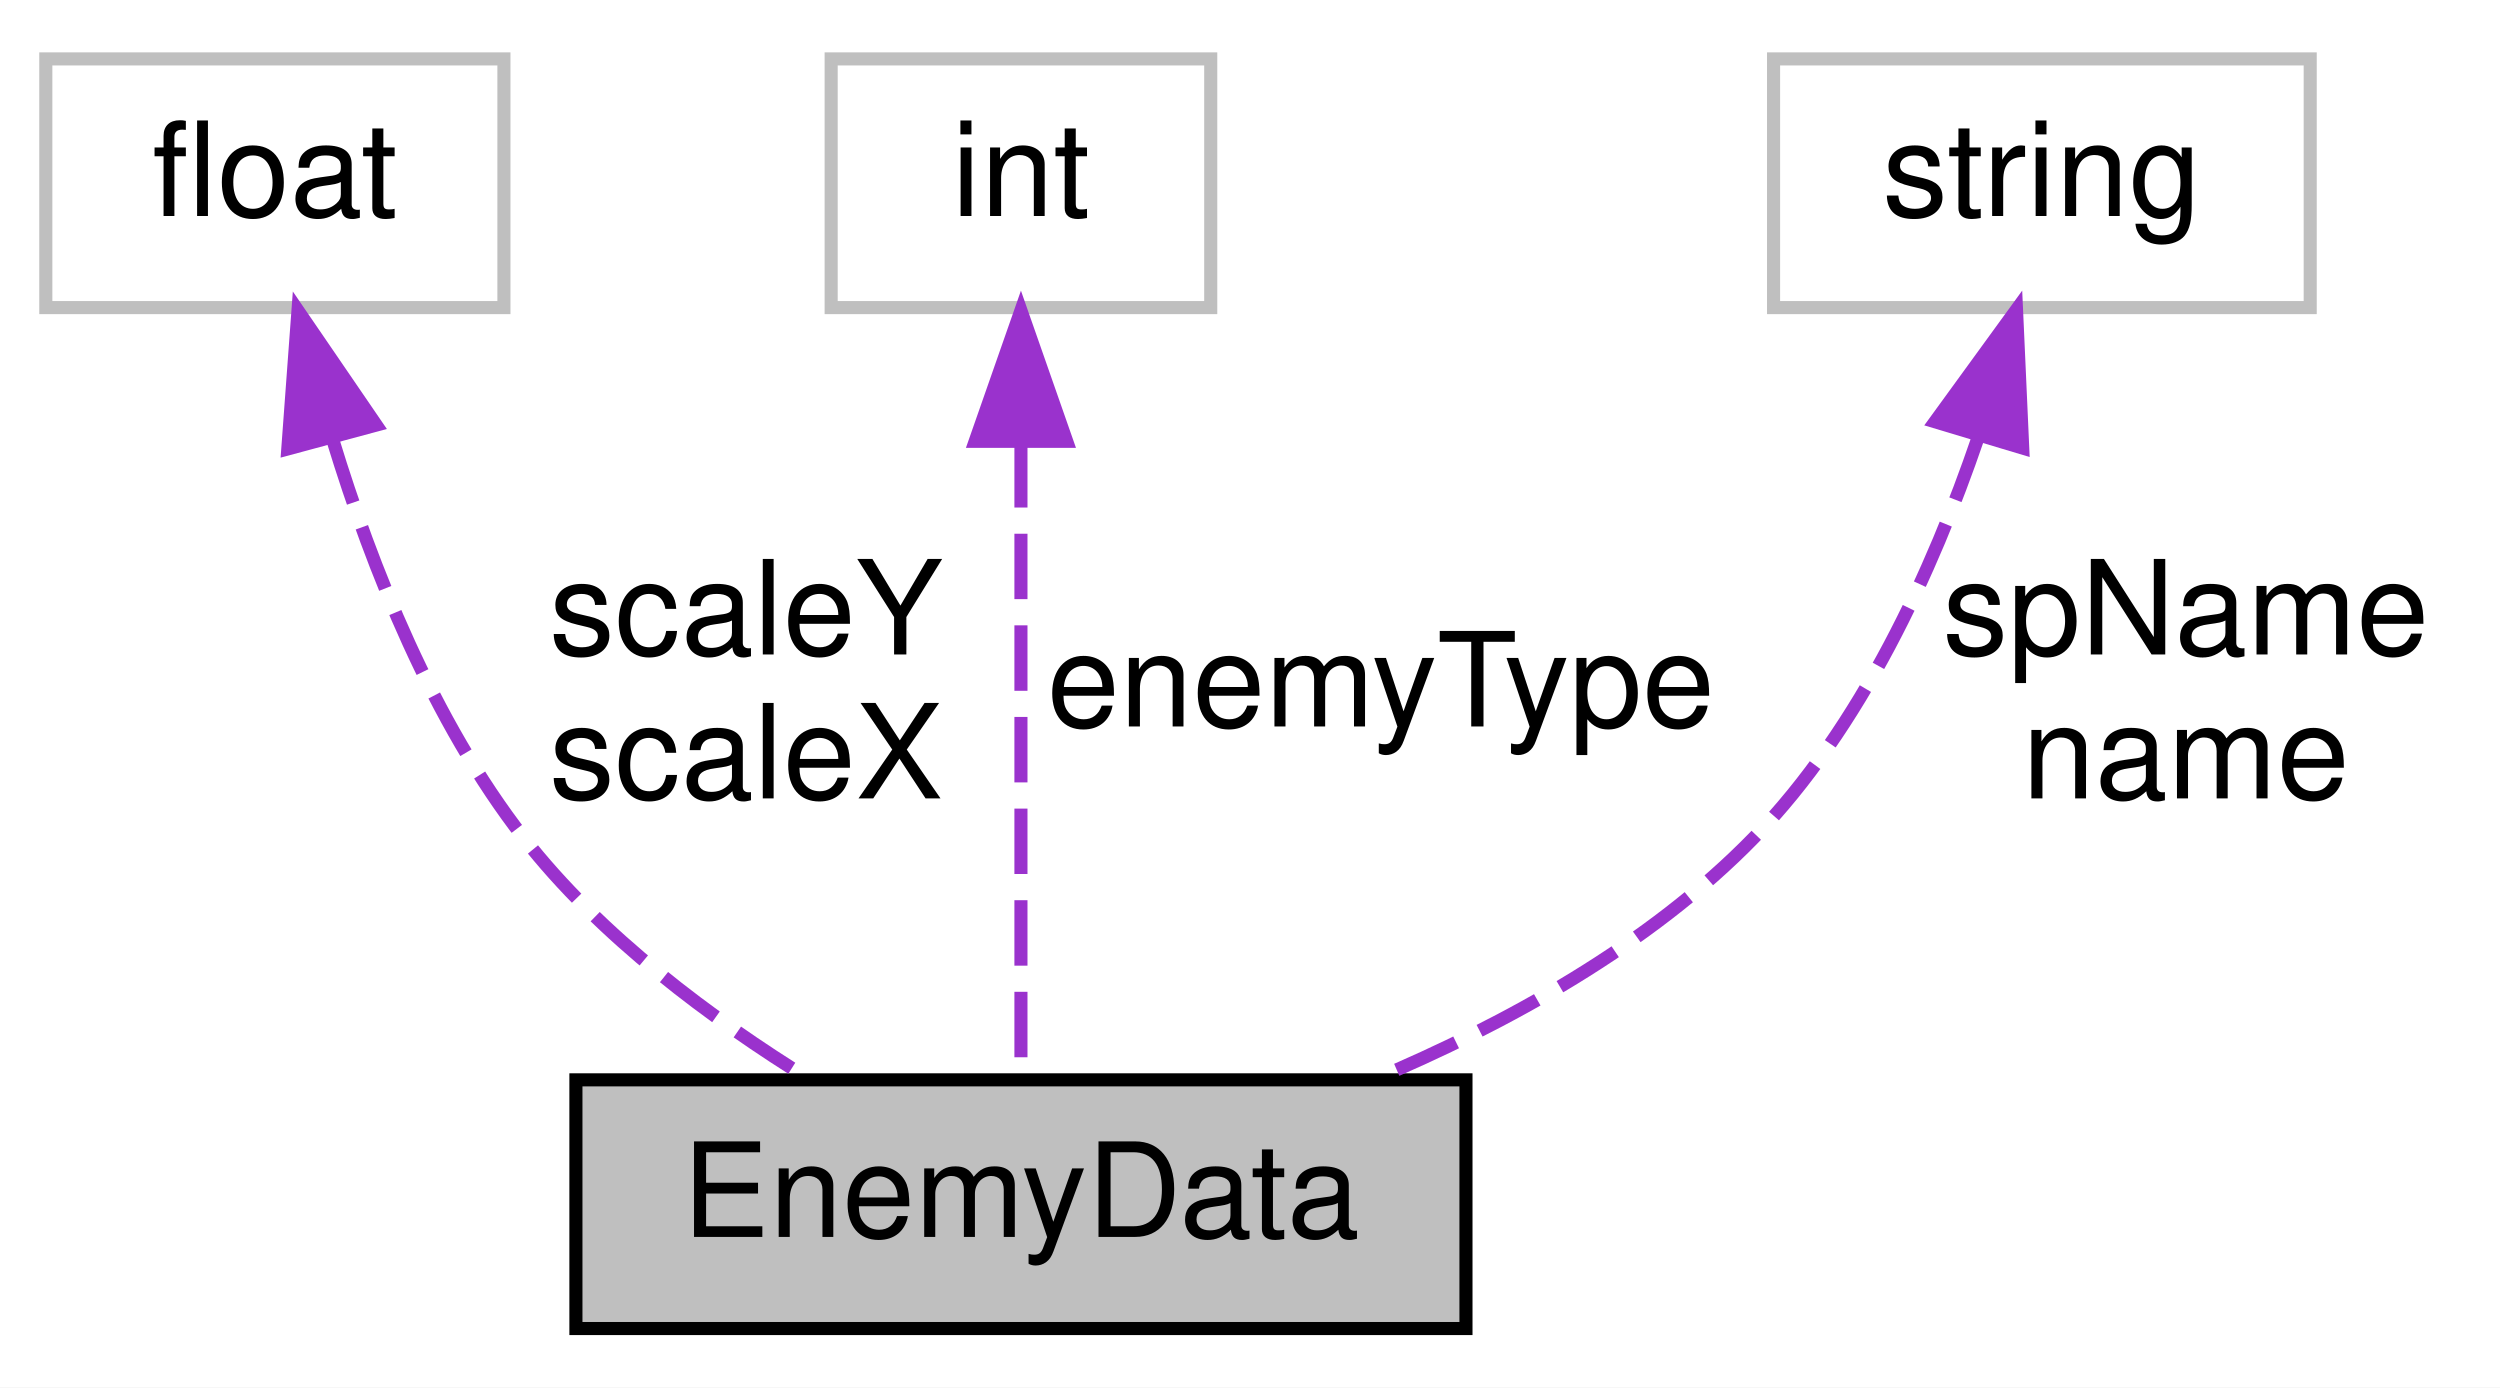
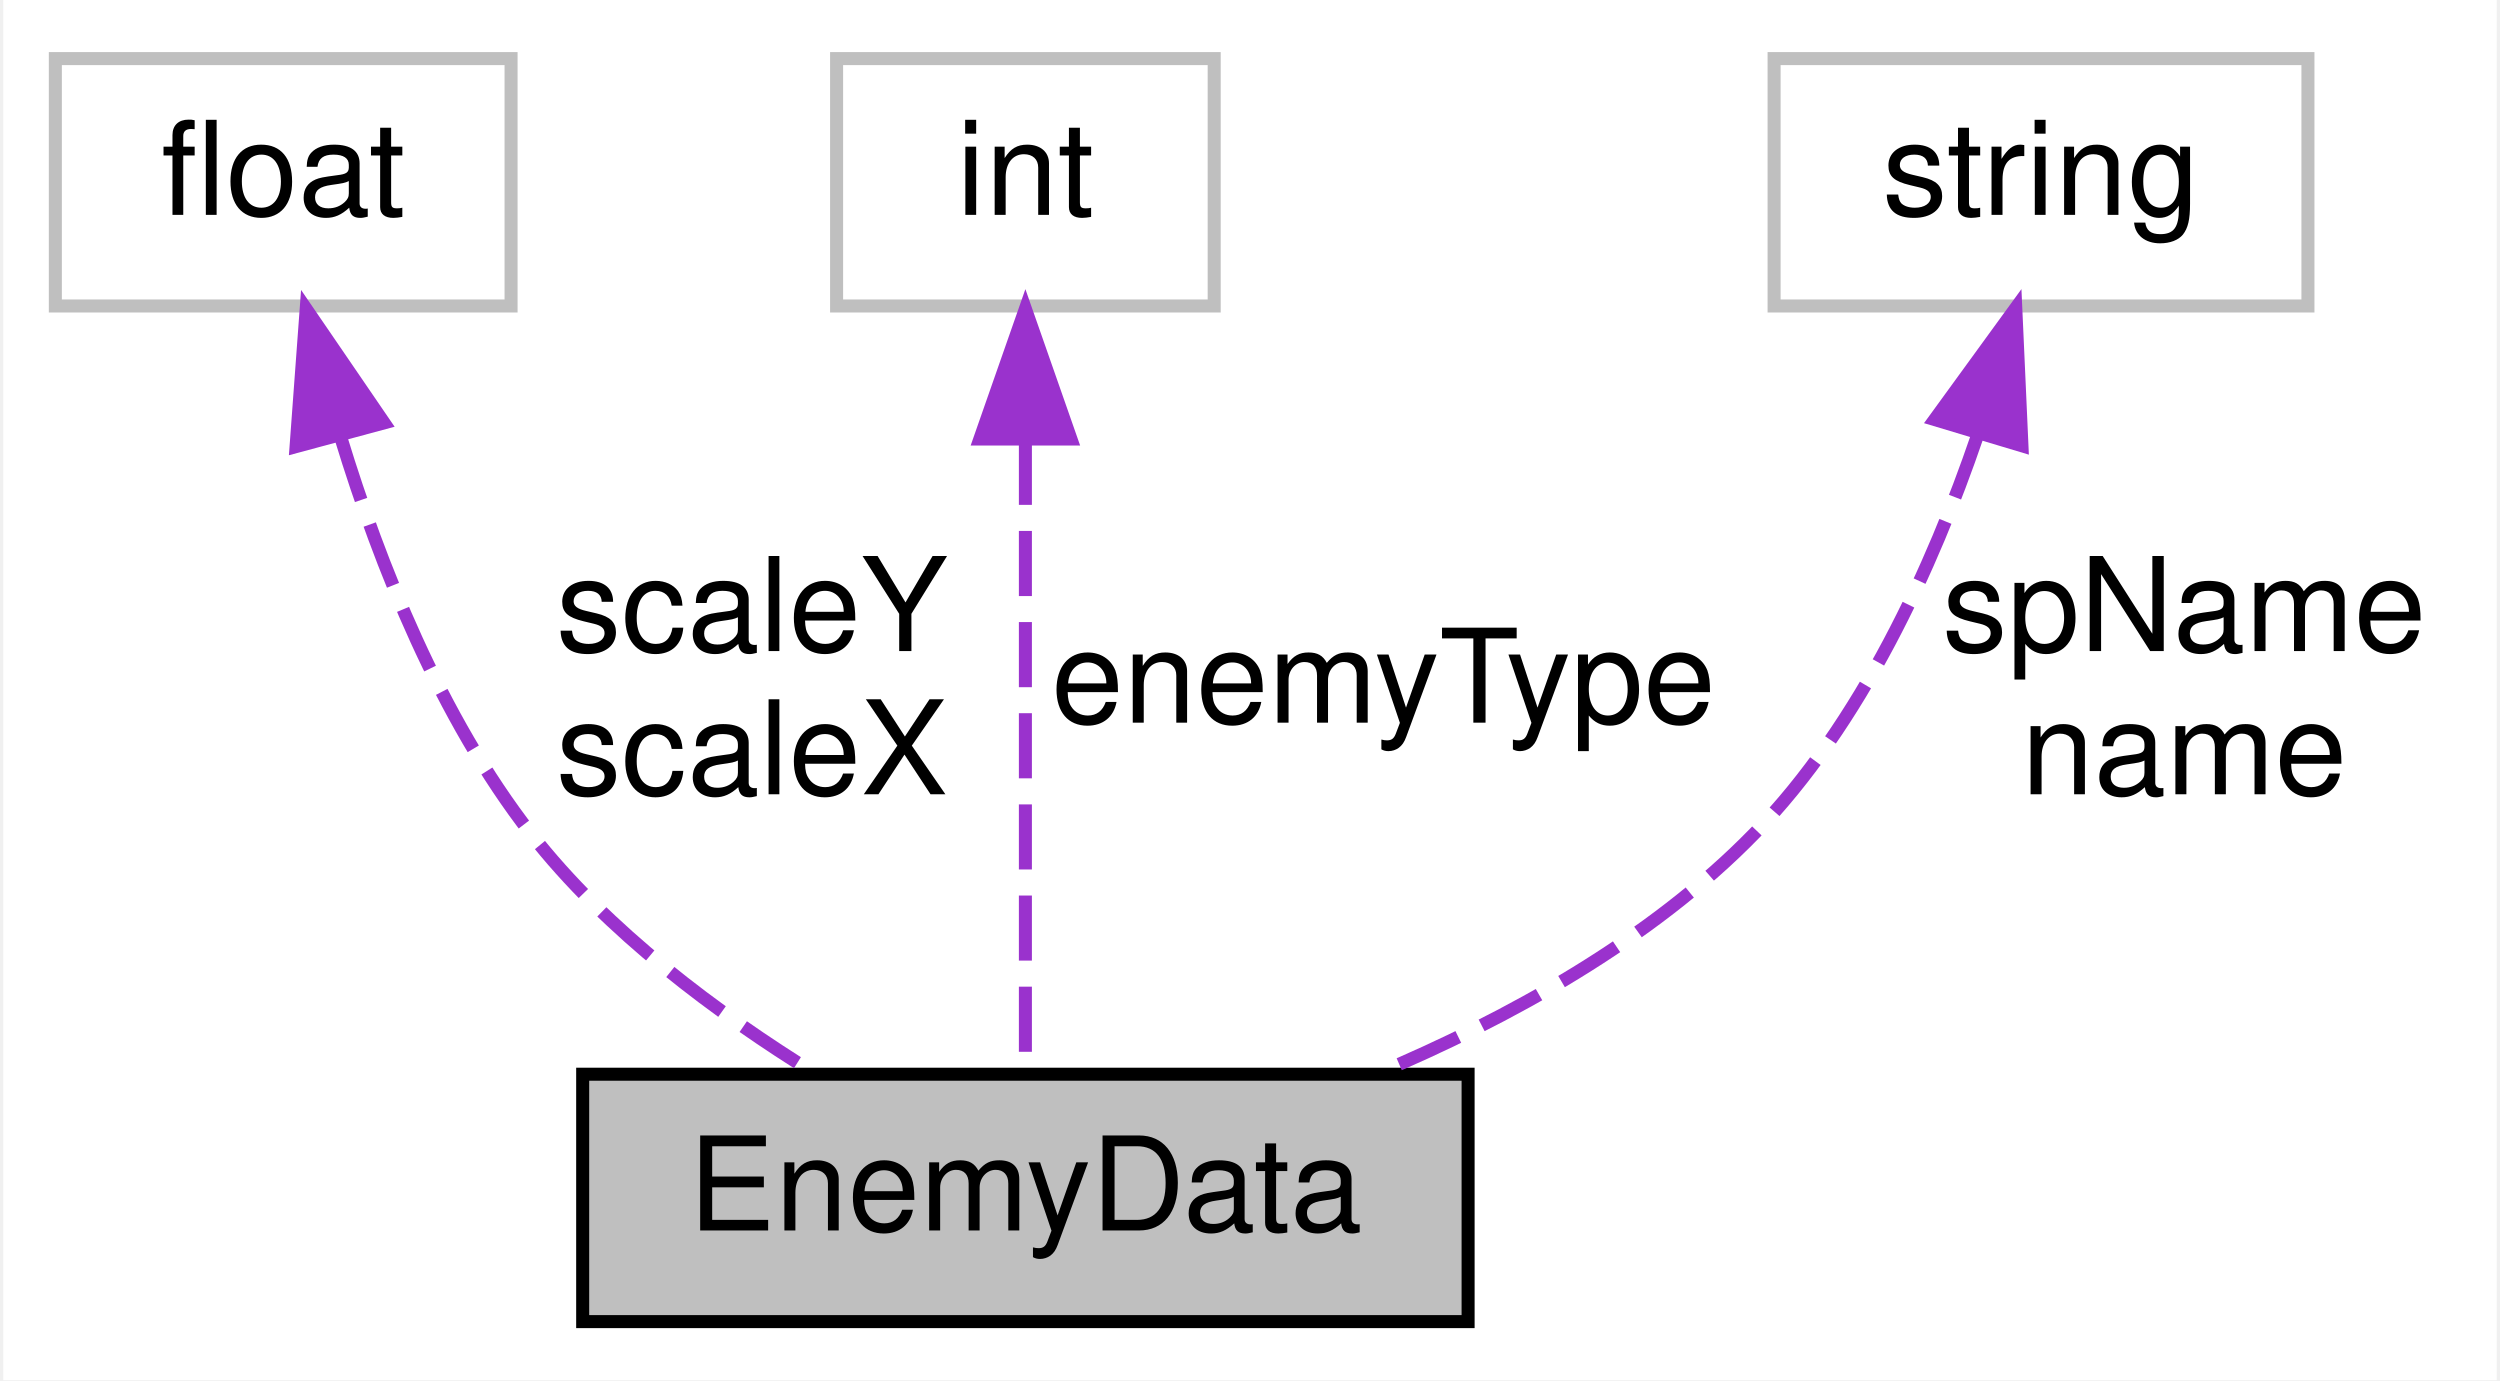
- <svg xmlns="http://www.w3.org/2000/svg" width="191pt" height="106pt" viewBox="0.00 0.00 191.00 106.00">
+ <svg xmlns="http://www.w3.org/2000/svg" width="192pt" height="106pt" viewBox="0.00 0.00 191.50 106.00">
  <g id="graph0" class="graph" transform="scale(1 1) rotate(0) translate(4 102)">
-     <polygon fill="white" stroke="none" points="-4,4 -4,-102 187,-102 187,4 -4,4" />
+     <polygon fill="white" stroke="none" points="-4,4 -4,-102 187.5,-102 187.5,4 -4,4" />
    <g id="node1" class="node">
-       <polygon fill="#bfbfbf" stroke="black" points="40,-0.5 40,-19.5 108,-19.5 108,-0.5 40,-0.5" />
-       <text text-anchor="middle" x="74" y="-7.5" font-family="Helvetica,sans-Serif" font-size="10.00">EnemyData</text>
+       <polygon fill="#bfbfbf" stroke="black" points="40.5,-0.5 40.5,-19.5 108.5,-19.5 108.5,-0.5 40.5,-0.5" />
+       <text text-anchor="middle" x="74.5" y="-7.5" font-family="Helvetica,sans-Serif" font-size="10.00">EnemyData</text>
    </g>
    <g id="node2" class="node">
-       <polygon fill="white" stroke="#bfbfbf" points="-0.5,-78.5 -0.5,-97.5 34.5,-97.5 34.5,-78.5 -0.5,-78.5" />
-       <text text-anchor="middle" x="17" y="-85.5" font-family="Helvetica,sans-Serif" font-size="10.00">float</text>
+       <polygon fill="white" stroke="#bfbfbf" points="0,-78.5 0,-97.5 35,-97.5 35,-78.5 0,-78.5" />
+       <text text-anchor="middle" x="17.5" y="-85.5" font-family="Helvetica,sans-Serif" font-size="10.00">float</text>
    </g>
    <g id="edge1" class="edge">
-       <path fill="none" stroke="#9a32cd" stroke-dasharray="5,2" d="M21.437,-68.358C24.412,-58.611 29.077,-46.893 36,-38 41.866,-30.465 50.398,-24.139 57.892,-19.51" />
-       <polygon fill="#9a32cd" stroke="#9a32cd" points="17.988,-67.703 18.766,-78.27 24.747,-69.525 17.988,-67.703" />
-       <text text-anchor="middle" x="53" y="-52" font-family="Helvetica,sans-Serif" font-size="10.00"> scaleY</text>
-       <text text-anchor="middle" x="53" y="-41" font-family="Helvetica,sans-Serif" font-size="10.00">scaleX</text>
+       <path fill="none" stroke="#9a32cd" stroke-dasharray="5,2" d="M21.937,-68.358C24.912,-58.611 29.577,-46.893 36.5,-38 42.366,-30.465 50.898,-24.139 58.392,-19.51" />
+       <polygon fill="#9a32cd" stroke="#9a32cd" points="18.488,-67.703 19.266,-78.27 25.247,-69.525 18.488,-67.703" />
+       <text text-anchor="middle" x="53.5" y="-52" font-family="Helvetica,sans-Serif" font-size="10.00"> scaleY</text>
+       <text text-anchor="middle" x="53.5" y="-41" font-family="Helvetica,sans-Serif" font-size="10.00">scaleX</text>
    </g>
    <g id="node3" class="node">
-       <polygon fill="white" stroke="#bfbfbf" points="59.5,-78.5 59.5,-97.5 88.5,-97.5 88.5,-78.5 59.5,-78.5" />
-       <text text-anchor="middle" x="74" y="-85.5" font-family="Helvetica,sans-Serif" font-size="10.00">int</text>
+       <polygon fill="white" stroke="#bfbfbf" points="60,-78.5 60,-97.5 89,-97.5 89,-78.5 60,-78.5" />
+       <text text-anchor="middle" x="74.5" y="-85.5" font-family="Helvetica,sans-Serif" font-size="10.00">int</text>
    </g>
    <g id="edge2" class="edge">
-       <path fill="none" stroke="#9a32cd" stroke-dasharray="5,2" d="M74,-68.224C74,-52.697 74,-31.358 74,-19.616" />
-       <polygon fill="#9a32cd" stroke="#9a32cd" points="70.5,-68.282 74,-78.282 77.5,-68.282 70.5,-68.282" />
-       <text text-anchor="middle" x="101.5" y="-46.5" font-family="Helvetica,sans-Serif" font-size="10.00"> enemyType</text>
+       <path fill="none" stroke="#9a32cd" stroke-dasharray="5,2" d="M74.5,-68.224C74.5,-52.697 74.5,-31.358 74.5,-19.616" />
+       <polygon fill="#9a32cd" stroke="#9a32cd" points="71,-68.282 74.5,-78.282 78,-68.282 71,-68.282" />
+       <text text-anchor="middle" x="102" y="-46.5" font-family="Helvetica,sans-Serif" font-size="10.00"> enemyType</text>
    </g>
    <g id="node4" class="node">
-       <polygon fill="white" stroke="#bfbfbf" points="131.5,-78.5 131.5,-97.5 172.5,-97.5 172.5,-78.5 131.5,-78.5" />
-       <text text-anchor="middle" x="152" y="-85.5" font-family="Helvetica,sans-Serif" font-size="10.00">string</text>
+       <polygon fill="white" stroke="#bfbfbf" points="132,-78.5 132,-97.5 173,-97.5 173,-78.5 132,-78.5" />
+       <text text-anchor="middle" x="152.5" y="-85.5" font-family="Helvetica,sans-Serif" font-size="10.00">string</text>
    </g>
    <g id="edge3" class="edge">
-       <path fill="none" stroke="#9a32cd" stroke-dasharray="5,2" d="M147.107,-68.515C143.679,-58.482 138.215,-46.441 130,-38 122.021,-29.801 111.049,-23.762 100.93,-19.501" />
-       <polygon fill="#9a32cd" stroke="#9a32cd" points="143.832,-69.778 150.061,-78.348 150.536,-67.764 143.832,-69.778" />
-       <text text-anchor="middle" x="163" y="-52" font-family="Helvetica,sans-Serif" font-size="10.00"> spName</text>
-       <text text-anchor="middle" x="163" y="-41" font-family="Helvetica,sans-Serif" font-size="10.00">name</text>
+       <path fill="none" stroke="#9a32cd" stroke-dasharray="5,2" d="M147.607,-68.515C144.179,-58.482 138.715,-46.441 130.5,-38 122.521,-29.801 111.549,-23.762 101.43,-19.501" />
+       <polygon fill="#9a32cd" stroke="#9a32cd" points="144.332,-69.778 150.561,-78.348 151.036,-67.764 144.332,-69.778" />
+       <text text-anchor="middle" x="163.5" y="-52" font-family="Helvetica,sans-Serif" font-size="10.00"> spName</text>
+       <text text-anchor="middle" x="163.5" y="-41" font-family="Helvetica,sans-Serif" font-size="10.00">name</text>
    </g>
  </g>
</svg>
